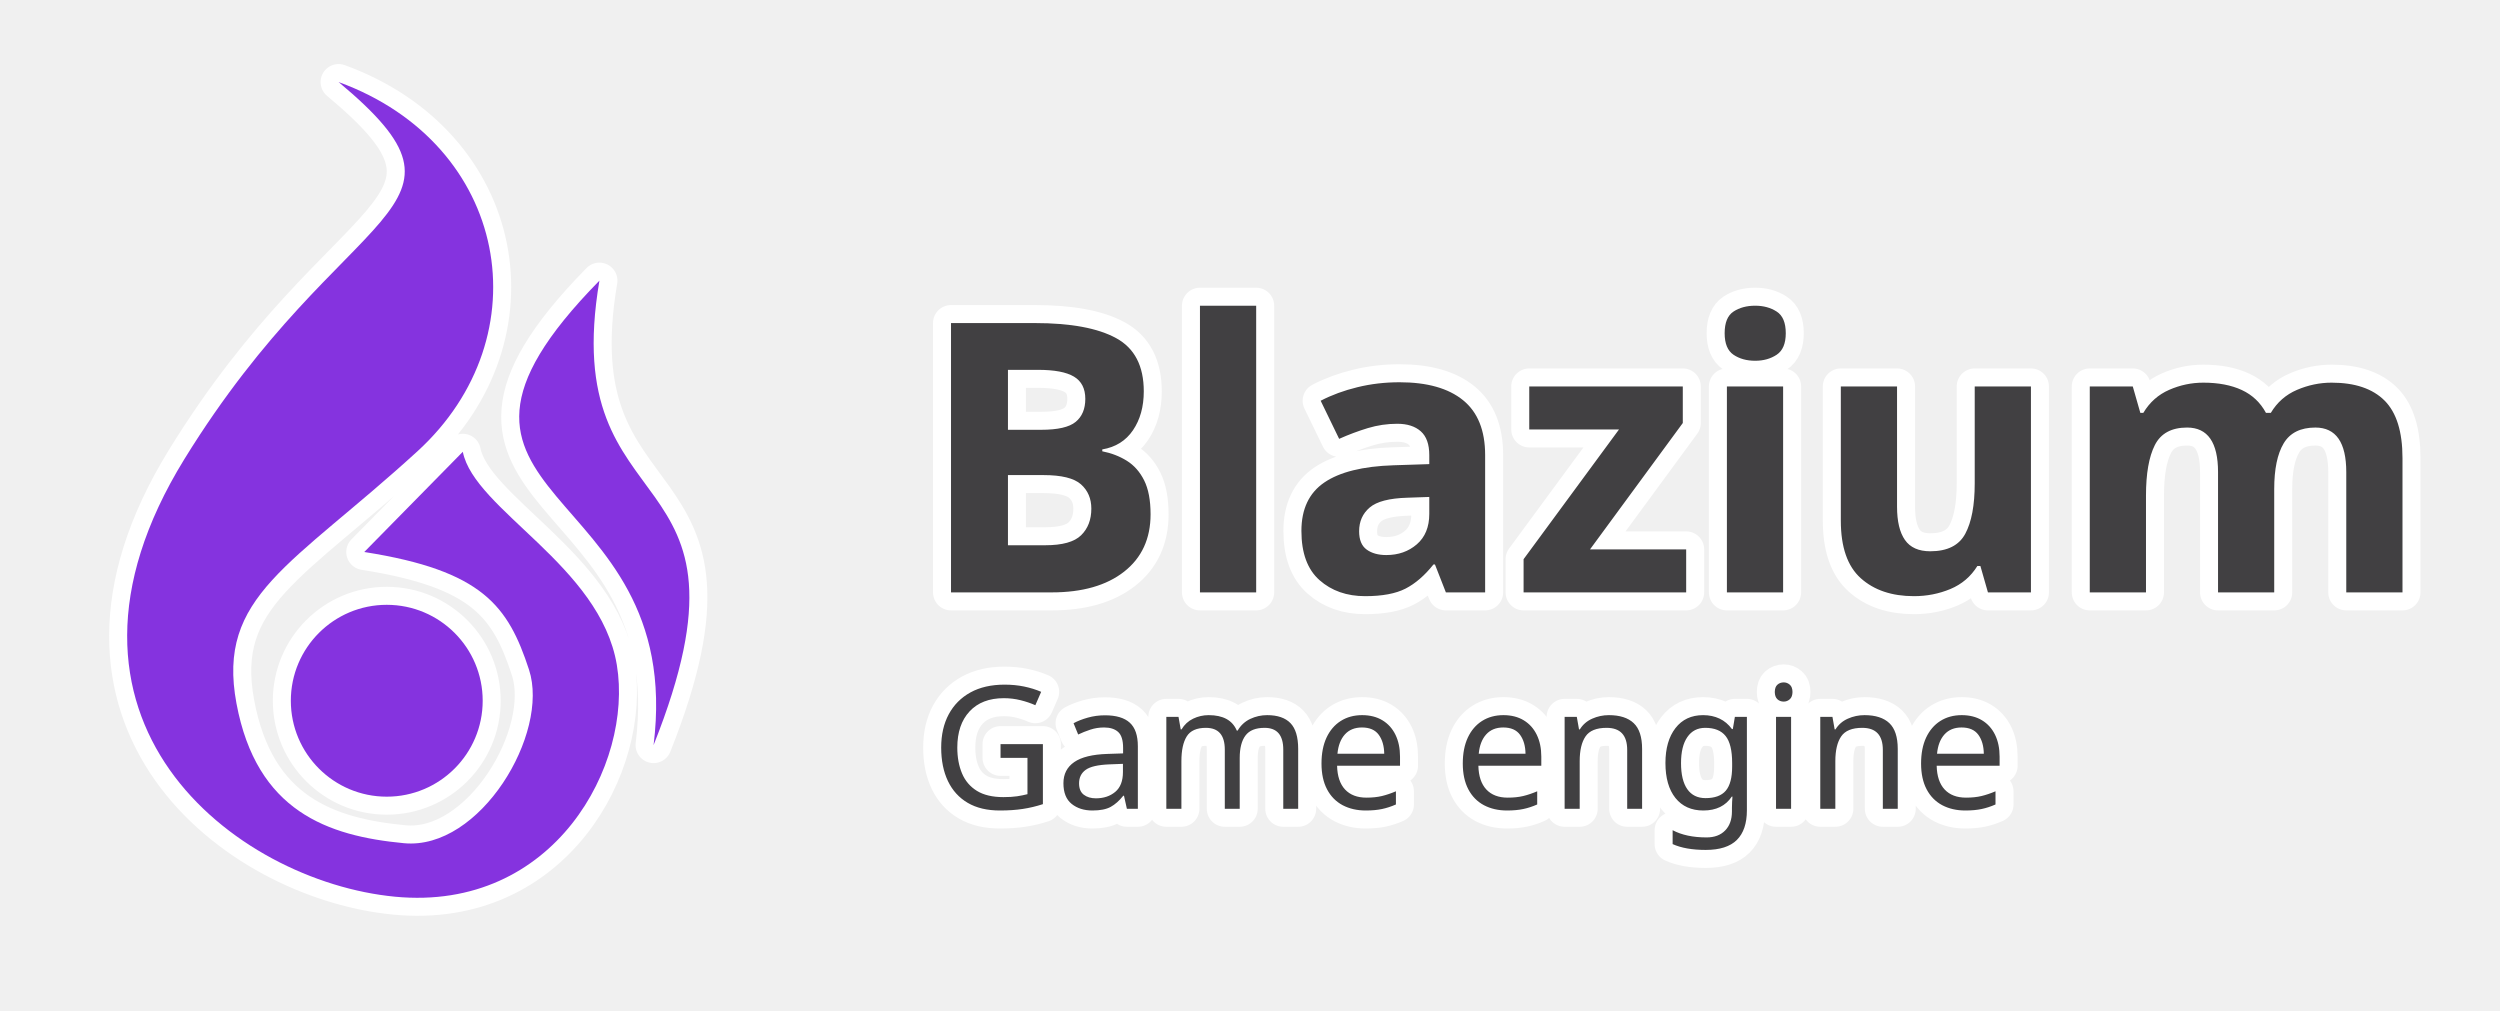
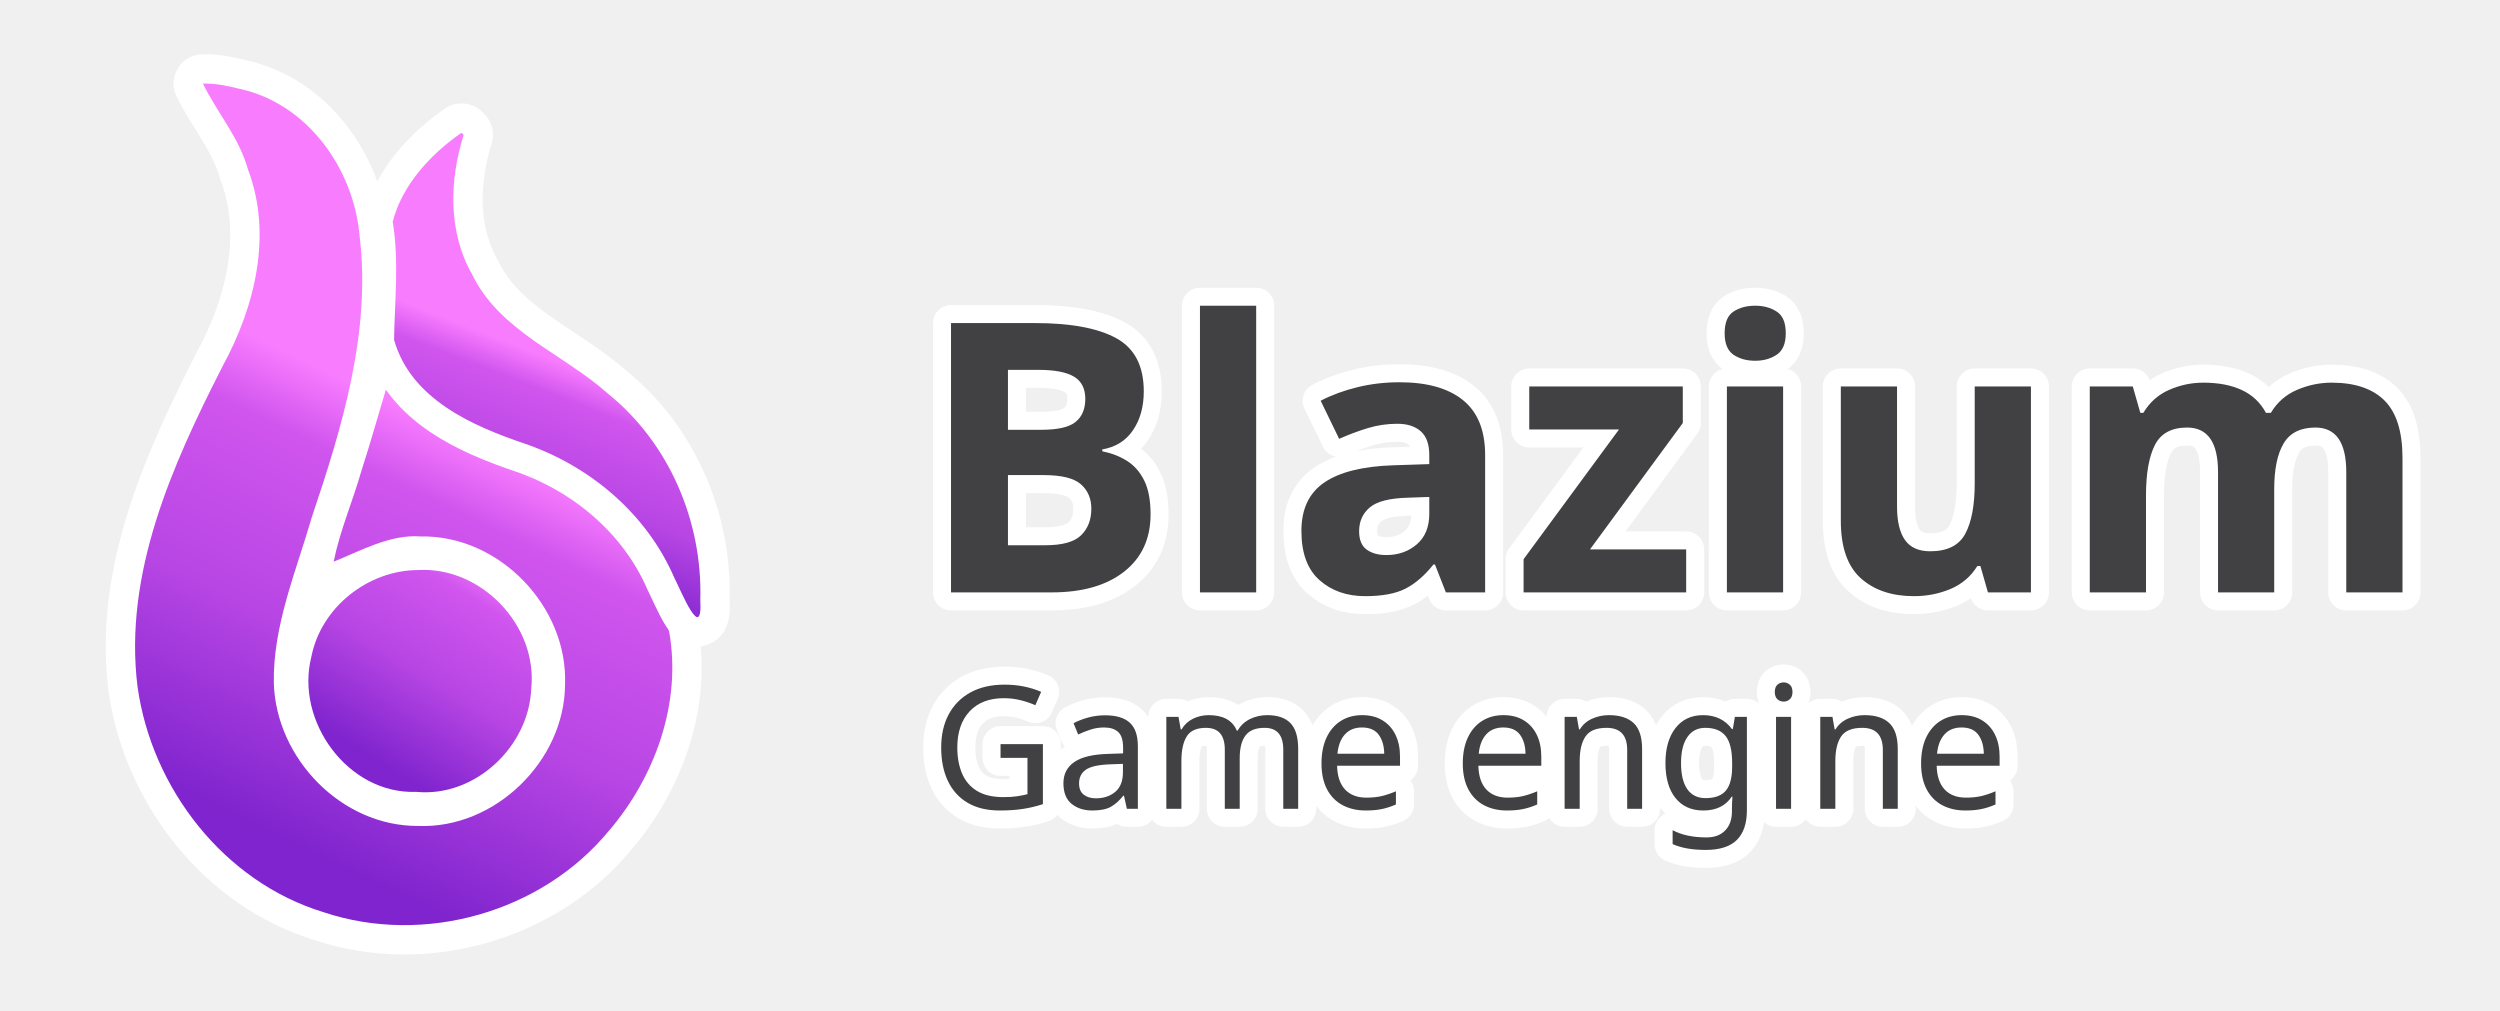
- <svg xmlns="http://www.w3.org/2000/svg" width="1024" height="414">
-   <g stroke="#fff" stroke-linejoin="round" stroke-width="14" paint-order="stroke fill markers">
-     <path fill="#8533df" d="m 188.679,47.056 c 66.444,24.224 79.526,98.937 30.625,143.605 -48.901,44.668 -78.17,56.123 -70.329,98.048 7.841,41.925 35.486,51.5 65.119,54.308 29.634,2.808 56.733,-42.686 48.632,-67.439 -8.101,-24.753 -17.965,-38.546 -64.064,-45.787 l 38.315,-38.97 c 4.478,22.608 53.475,44.232 59.893,82.898 6.418,38.665 -24.316,96.041 -86.283,90.099 C 148.622,357.876 66.326,294.949 128.7,193.698 191.073,92.446 249.658,97.894 188.679,47.056 Z M 290.098,124.271 c -16.703,98.359 66.937,65.532 21.055,180.601 C 324.153,200.265 204.293,211.683 290.098,124.271 Z m -82.69,126.054 a 37.3,37.3 0 0 1 37.299,37.299 37.3,37.3 0 0 1 -37.299,37.301 37.3,37.3 0 0 1 -37.299,-37.301 37.3,37.3 0 0 1 37.299,-37.299 z" transform="translate(-60.07 -15.965)scale(1.05342)" />
-     <text xml:space="preserve" x="413.602" y="245.49" fill="#414042" font-family="'Inter Alia'" font-size="12" font-weight="700" style="-inkscape-font-specification:&quot;Inter Alia, Bold&quot;;font-variant-ligatures:normal;font-variant-caps:normal;font-variant-numeric:normal;font-variant-east-asian:normal;text-align:start" transform="translate(-60.07 -15.965)scale(1.05342)">
-       <tspan x="413.602" y="245.49" font-size="146.667" style="-inkscape-font-specification:&quot;Inter Alia, Bold&quot;;font-variant-ligatures:normal;font-variant-caps:normal;font-variant-numeric:normal;font-variant-east-asian:normal">Blazium</tspan>
+ <svg xmlns="http://www.w3.org/2000/svg" xmlns:xlink="http://www.w3.org/1999/xlink" width="1024" height="414" version="1.1" id="svg2">
+   <defs id="defs2">
+     <linearGradient xlink:href="#a" id="e" x1="496.519" x2="635.831" y1="813.477" y2="589.778" gradientUnits="userSpaceOnUse" gradientTransform="matrix(0.3778336,0,0,0.3778336,-25.46306,14.62772)" />
+     <linearGradient id="a">
+       <stop offset=".045" stop-color="#7f24ce" id="stop9" />
+       <stop offset=".468" stop-color="#b846e4" id="stop10" />
+       <stop offset=".825" stop-color="#d055ee" id="stop11" />
+       <stop offset="1" stop-color="#f87cfe" id="stop12" />
+     </linearGradient>
+     <linearGradient xlink:href="#b" id="f" x1="269.585" x2="488.27" y1="847.204" y2="393.079" gradientUnits="userSpaceOnUse" gradientTransform="matrix(0.3778336,0,0,0.3778336,-25.46306,14.62772)" />
+     <linearGradient id="b">
+       <stop offset=".045" stop-color="#7f24ce" id="stop5" />
+       <stop offset=".478" stop-color="#b846e4" id="stop6" />
+       <stop offset=".848" stop-color="#d055ee" id="stop7" />
+       <stop offset="1" stop-color="#f87cfe" id="stop8" />
+     </linearGradient>
+     <linearGradient xlink:href="#c" id="g" x1="635.831" x2="721.822" y1="589.778" y2="368.408" gradientUnits="userSpaceOnUse" gradientTransform="matrix(0.3778336,0,0,0.3778336,-25.46306,14.62772)" />
+     <linearGradient id="c">
+       <stop offset=".045" stop-color="#7f24ce" id="stop1" />
+       <stop offset=".468" stop-color="#b846e4" id="stop2" />
+       <stop offset=".848" stop-color="#d055ee" id="stop3" />
+       <stop offset="1" stop-color="#f87cfe" id="stop4" />
+     </linearGradient>
+     <linearGradient xlink:href="#c" id="g-1" x1="635.831" x2="721.822" y1="589.778" y2="368.408" gradientUnits="userSpaceOnUse" gradientTransform="matrix(0.3755002,0,0,0.3755002,-23.58042,17.03154)" />
+     <linearGradient xlink:href="#b" id="f-9" x1="269.585" x2="488.27" y1="847.204" y2="393.079" gradientUnits="userSpaceOnUse" gradientTransform="matrix(0.3755002,0,0,0.3755002,-23.58042,17.03154)" />
+     <linearGradient xlink:href="#a" id="e-2" x1="496.519" x2="635.831" y1="813.477" y2="589.778" gradientUnits="userSpaceOnUse" gradientTransform="matrix(0.3755002,0,0,0.3755002,-23.58042,17.03154)" />
+   </defs>
+   <path fill="url(#e)" stroke="#ffffff" stroke-linecap="round" stroke-linejoin="round" stroke-width="24.032" d="m 171.383,233.485 c 25.804,-1.42 48.862,22.764 46.218,48.475 -0.887,23.806 -23.009,44.734 -47.117,42.387 -28.001,1.028 -49.673,-29.016 -42.942,-55.389 4,-20.293 23.305,-35.468 43.84,-35.474 z" paint-order="markers stroke fill" style="mix-blend-mode:normal;fill:url(#e-2);stroke:#ffffff;stroke-opacity:1" id="path12-4" />
+   <path fill="url(#f)" stroke="#ffffff" stroke-linecap="round" stroke-linejoin="round" stroke-width="24.032" d="m 83.117,34.229 c 5.64,11.591 14.848,22.131 18.413,35.067 10.281,26.95 2.82,56.663 -10.558,81.098 -20.491,40.237 -40.378,84.604 -34.646,130.82 5.79,41.75 35.465,80.06 76.31,92.455 41,13.686 89.303,0.054 116.792,-33.404 18.862,-21.989 29.846,-52.452 24.677,-81.403 -7.864,-32.19 -32.948,-58.979 -64.674,-68.674 -19.224,-6.423 -38.176,-16.029 -50.849,-32.3 -3.153,10.351 -6.735,23.249 -10.496,34.802 -3.55,12.511 -8.861,24.653 -11.42,37.359 10.527,-4.14 22.878,-11.287 35.646,-10.322 32.138,-0.623 60.402,28.735 59.133,60.77 -0.259,31.284 -28.775,59.065 -60.204,57.811 -31.309,0.142 -58.144,-27.571 -59.081,-58.49 -0.429,-23.462 9.107,-45.683 15.538,-67.909 12.45,-36.9 24.386,-76.078 19.574,-115.44 C 144.821,69.001 125.865,42.37 98.079,36.381 93.196,35.123 88.182,34.131 83.117,34.229 Z" paint-order="markers stroke fill" style="mix-blend-mode:normal;fill:url(#f-9);stroke:#ffffff;stroke-opacity:1" id="path13-1" />
+   <path fill="url(#g)" stroke="#ffffff" stroke-linecap="round" stroke-linejoin="round" stroke-width="24.032" d="m 189.029,54.376 c -12.594,8.747 -24.293,21.347 -28.176,36.441 2.671,16.027 0.802,32.396 0.56,48.396 6.855,24.185 31.904,35.215 53.723,42.575 26.602,9.179 49.674,28.651 60.99,54.695 2.64,5.145 11.718,27.604 10.722,9.111 0.905,-31.9 -12.663,-63.969 -37.636,-84.196 -18.439,-16.556 -44.487,-25.509 -55.88,-49.096 -9.866,-17.307 -9.282,-38.517 -3.42,-57.042 l -0.442,-0.442 z" paint-order="markers stroke fill" style="mix-blend-mode:normal;fill:url(#g-1);stroke:#ffffff;stroke-opacity:1" id="path14-2" />
+   <g stroke="#fff" stroke-linejoin="round" stroke-width="14" paint-order="stroke fill markers" id="g2" style="stroke:#ffffff;stroke-opacity:1">
+     <text xml:space="preserve" x="413.602" y="245.49" fill="#414042" font-family="'Inter Alia'" font-size="12" font-weight="700" style="-inkscape-font-specification:'Inter Alia, Bold';font-variant-ligatures:normal;font-variant-caps:normal;font-variant-numeric:normal;font-variant-east-asian:normal;text-align:start;stroke:#ffffff;stroke-opacity:1" transform="translate(-60.07 -15.965)scale(1.05342)" id="text1">
+       <tspan x="413.602" y="245.49" font-size="146.667" style="-inkscape-font-specification:'Inter Alia, Bold';font-variant-ligatures:normal;font-variant-caps:normal;font-variant-numeric:normal;font-variant-east-asian:normal;stroke:#ffffff;stroke-opacity:1" id="tspan1">Blazium</tspan>
    </text>
-     <text xml:space="preserve" x="418.92" y="329.631" fill="#414042" font-family="'Inter Alia'" font-size="80" font-weight="500" style="-inkscape-font-specification:&quot;Inter Alia, Medium&quot;;font-variant-ligatures:normal;font-variant-caps:normal;font-variant-numeric:normal;font-variant-east-asian:normal;text-align:start" transform="translate(-60.07 -15.965)scale(1.05342)">
-       <tspan x="418.92" y="329.631" font-size="66.667" font-weight="400" style="-inkscape-font-specification:&quot;Inter Alia, Normal&quot;;font-variant-ligatures:normal;font-variant-caps:normal;font-variant-numeric:normal;font-variant-east-asian:normal">Game engine</tspan>
+     <text xml:space="preserve" x="418.92" y="329.631" fill="#414042" font-family="'Inter Alia'" font-size="80" font-weight="500" style="-inkscape-font-specification:'Inter Alia, Medium';font-variant-ligatures:normal;font-variant-caps:normal;font-variant-numeric:normal;font-variant-east-asian:normal;text-align:start;stroke:#ffffff;stroke-opacity:1" transform="translate(-60.07 -15.965)scale(1.05342)" id="text2">
+       <tspan x="418.92" y="329.631" font-size="66.667" font-weight="400" style="-inkscape-font-specification:'Inter Alia, Normal';font-variant-ligatures:normal;font-variant-caps:normal;font-variant-numeric:normal;font-variant-east-asian:normal;stroke:#ffffff;stroke-opacity:1" id="tspan2">Game engine</tspan>
    </text>
  </g>
</svg>
